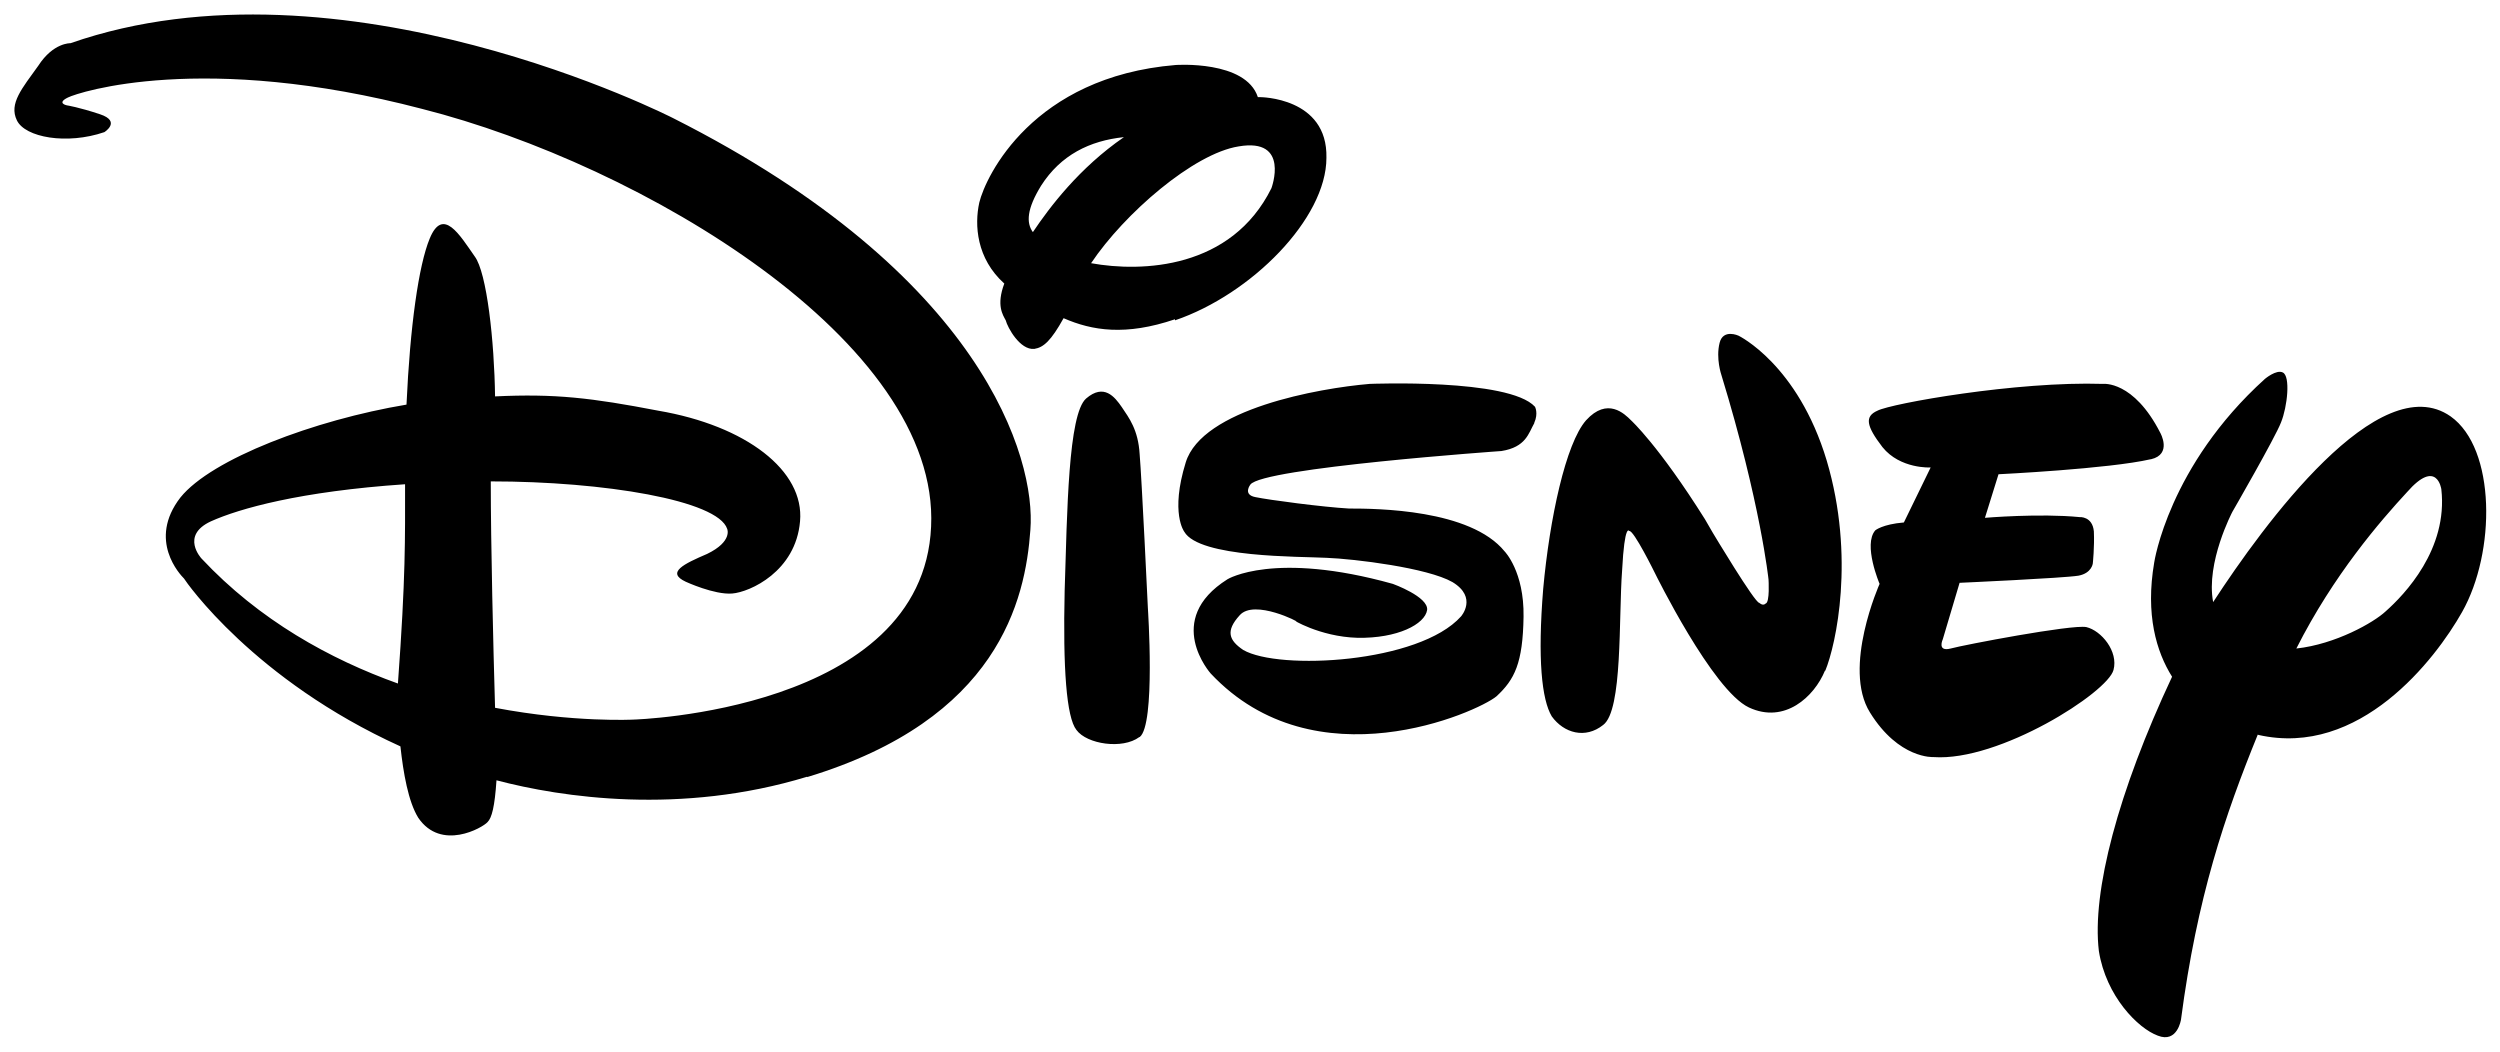
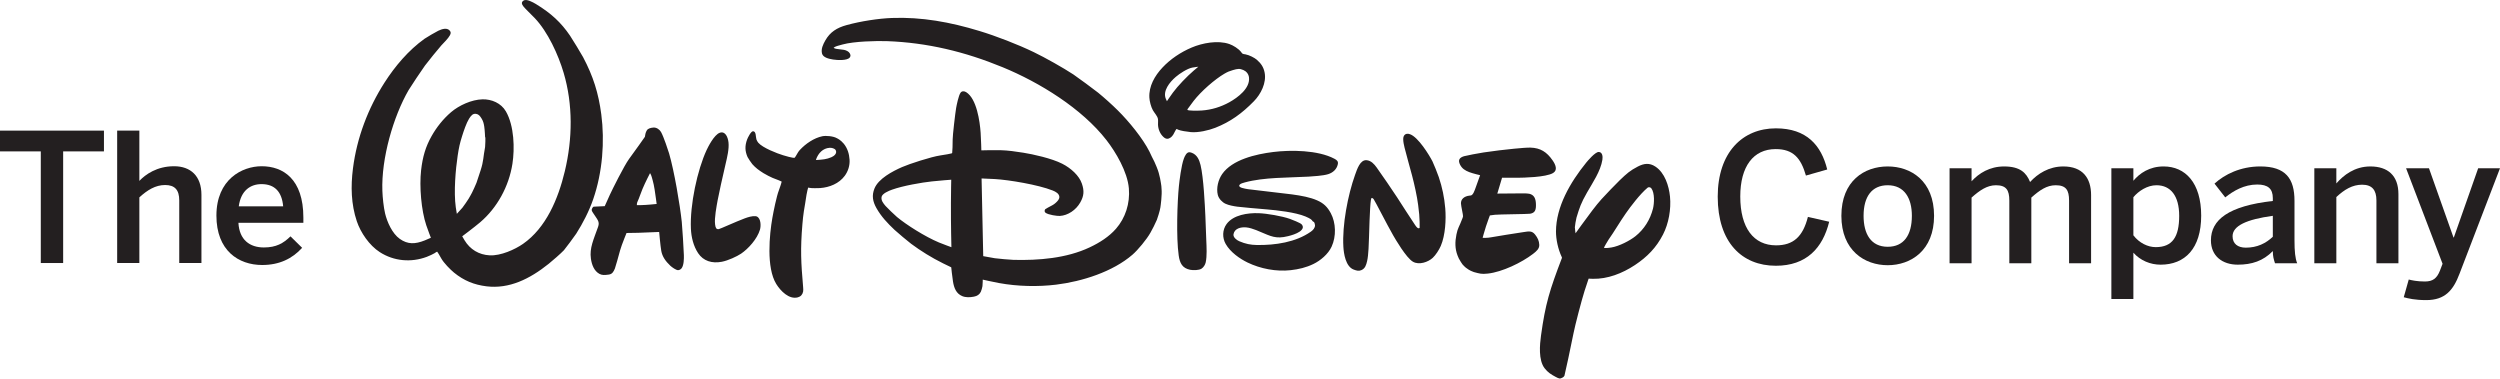
- <svg xmlns="http://www.w3.org/2000/svg" width="700" height="294.4" viewBox="0 0 700 294.423">
-   <path d="M602.2 128.6c-11.7 2.7-42.6 4.2-42.6 4.2l-3.8 12.2s15.3-1.3 26.5-.2c0 0 3.6-.3 4 4 .2 4.4-.3 9-.3 9s-.3 2.7-4 3.4c-4.3.7-33.3 2-33.3 2L544 179s-1.7 3.6 2.2 2.6c3.6-1 34-6.8 38-6 4.2 1 9 6.8 7.6 12-1.6 6.3-32 25.7-50.4 24.4 0 0-9.7.6-17.8-12.5-7.8-12.5 2.7-36 2.7-36s-4.7-11-1.2-15c0 0 2-1.7 8-2.2l7.5-15.4s-8.5.5-13.5-5.7c-4.6-6-5-8.6-1.4-10.2 3.8-2 39-8.3 63.2-7.5 0 0 8.5-1 16 13.7 0 0 3.4 6-2.6 7.4M511 187.8c-3 7.3-11.3 15-21.3 10.3-10.2-4.8-26.3-37.6-26.3-37.6s-6-12.2-7.2-11.8c0 0-1.3-2.4-2 11-1 13.3.2 39.2-5.3 43.3-5 4-11 2.3-14.4-2.4-2.8-4.7-4-16-2.4-35.7 1.8-19.7 6.3-40.7 12-47.2 6-6.6 10.8-1.8 12.6 0 0 0 7.7 7 20.7 27.7l2.2 3.8s11.8 19.7 13 19.6c0 0 1 1 1.8.2 1.2-.3.8-6.7.8-6.7S493 141 482 105c0 0-1.6-4.6-.5-9 1-4 5.3-2 5.3-2s16.6 8 24.7 35c8 27 2.6 51.5-.4 58.8M429.6 118.5c-1.6 2.8-2.3 6.7-9.2 7.8 0 0-67 4.7-70.3 9.4 0 0-2.2 2.8 1.4 3.5 3.8.8 19 2.8 26.2 3.2 7.8 0 34 .2 43.6 12 0 0 5.5 5.6 5.3 18.3-.2 13-2.5 17.6-7.6 22.3-5.3 4.4-50.7 24.8-80-6.4 0 0-13.4-15 4.7-26.4 0 0 13-8 46.3 1.3 0 0 10 3.6 9.6 7.3-.6 4-8.3 8-19.5 7.8-10.8-.3-18.8-5.5-17.2-4.6 1.5.5-11.7-6.4-15.8-1.7-4 4.4-3 7 1 9.7 10 5.8 49.3 3.7 61-9.4 0 0 4.7-5.3-2.4-9.6-7-4-27.4-6.5-35.3-6.8-7.5-.4-35.6 0-39.8-7.3 0 0-4-5.2.4-19.4 4.6-15 37.3-20.8 51.5-22 0 0 39-1.6 46.3 6.4 0 0 1 1.8-.2 4.5M319 206.4c-4.7 3.5-14.7 2-17.6-2-2.8-3.5-3.8-17.3-3.3-39 .7-22.2 1-49.4 6-53.8 5-4.3 8-.5 10 2.4 2 3 4.6 6.3 5 13.2.6 7 2.3 43 2.3 43s2.2 32.8-2.3 36.2M329 89.4c-13.8 4.7-23.2 3.2-31.2-.3-3.5 6.3-5.6 8.2-8.2 8.6-4 .4-7.5-6-8-8-.8-1.5-2.7-4.2-.4-10.3-7.8-7-8.4-16.4-7-22.7 1.8-7.4 15-35.2 55-38.5 0 0 19.6-1.4 23 9h.6s19 0 18.6 17c0 17-21 38.2-42.4 45.5m17.8-48.7c-12.6 2-32 18.8-41.3 32.7 14.3 2.6 39.3 1.6 50.5-21 0 0 5.3-14.2-9.2-11.7m-55.3 11c-4 6.5-4.2 10.4-2.3 13 4.7-7 13-18 25.5-26.6-9.6 1-17.7 5-23.2 13.6M632.2 205.7c-9.2 22.6-17 45.5-21.5 79.8 0 0-1 6.7-6.5 4.5-5.5-2-14.5-11-16.5-23.7-2-16.6 5.4-44.6 20.5-76.8-4.4-7-7.5-17.4-5-32 0 0 4-27 31-51.4 0 0 3.2-2.7 5-1.8 2.2 1 1.3 9.6-.5 14-1.6 4.2-13.6 25-13.6 25s-7.5 14.2-5.4 25.3c14.2-21.8 46.5-66 66.5-52 12.7 9 12.7 38 3.2 54.8-7.5 13.3-28.7 40.8-57 34.4m41.6-68c-7.4 8-20.6 23.2-31 43.8 11-1.2 21.7-7.3 25-10.4 5.3-4.7 17.5-17.4 15.6-34.2 0 0-1.2-8.8-9.6.8M226 217.5c-35.4 10.8-68.8 5.8-87 1-.5 7.4-1.3 10.5-2.5 11.7-1.4 1.6-13 8.2-19.4-1.2-2.8-4.5-4.2-12.6-5-20-41-18.6-60-46-60.6-47-1-1-10.3-10.7-1-22.7 8.7-10.8 37.5-21.7 63.3-26 1-22 3.4-39 6.5-46.5 3.7-9 8.4-1 12.6 5 3.4 4.5 5.5 23.8 5.7 39.2 16.8-.8 27 .4 45.7 4 24.6 4.2 41 16.8 39.7 31-1.2 14-14 19.8-19 20.2-5 .4-13-3.3-13-3.3-5.6-2.6-.5-5 6-7.8 7.2-3.5 5.6-7 5.6-7-2.6-8-34.5-13.3-66.2-13.3 0 17.5.7 46.5 1.2 63.4 22.2 4.2 38.8 3.3 38.8 3.3s81-2.3 83.3-54c2.5-51.8-81-101.4-142.5-117C56.8 14.4 22 25.8 19 27.3c-3.3 1.6-.3 2.2-.3 2.2S22 30 28 32c6 2 1.2 5 1.2 5C18.7 40.6 7 38.5 4.7 33.7c-2.3-4.7 1.5-9 6-15.3 4.2-6.5 9-6.3 9-6.3 76-26.5 168.8 21 168.8 21 86.8 43.8 101.6 95.3 100 115.3-1.4 19.7-9 53-62.5 69.2M59 146c-8.6 4-2.6 10.4-2.6 10.4 16.2 17.3 36 28.2 55 35 2.2-30 2-40.7 2-55.8C84 137.6 67 142.4 59 146" />
+ <svg xmlns="http://www.w3.org/2000/svg" width="251.178mm" height="38.026mm" viewBox="0 0 890 134.738" id="svg2" version="1.1">
+   <defs id="defs4">
+     <clipPath id="clipPath3396" clipPathUnits="userSpaceOnUse">
+       <path id="path3398" d="m 458.683,491.144 -324.083,0 0,-158.629 324.083,0 0,158.629 z" />
+     </clipPath>
+     <clipPath id="clipPath3440" clipPathUnits="userSpaceOnUse">
+       <path id="path3442" d="m 458.683,491.144 -324.083,0 0,-158.629 324.083,0 0,158.629 z" />
+     </clipPath>
+     <clipPath id="clipPath3552" clipPathUnits="userSpaceOnUse">
+       <path id="path3554" d="m 458.683,491.144 -324.083,0 0,-158.629 324.083,0 0,158.629 z" />
+     </clipPath>
+     <clipPath id="clipPath3592" clipPathUnits="userSpaceOnUse">
+       <path id="path3594" d="m 458.683,491.144 -324.083,0 0,-158.629 324.083,0 0,158.629 z" />
+     </clipPath>
+     <clipPath id="clipPath3704" clipPathUnits="userSpaceOnUse">
+       <path id="path3706" d="m 458.683,491.144 -324.083,0 0,-158.629 324.083,0 0,158.629 z" />
+     </clipPath>
+     <clipPath id="clipPath3744" clipPathUnits="userSpaceOnUse">
+       <path id="path3746" d="m 458.683,491.144 -324.083,0 0,-158.629 324.083,0 0,158.629 z" />
+     </clipPath>
+   </defs>
+   <g id="layer1" transform="translate(-166.4259,-139.631)">
+     <g id="g4483" transform="matrix(2.196968,0,0,2.196968,-78.06519,-473.7799)">
+       <g transform="matrix(1.25,0,0,-1.25,389.6282,311.079)" id="g3352">
+         <path id="path3354" style="fill:#231f20;fill-opacity:1;fill-rule:nonzero;stroke:none" d="m 0,0 c 0,5.75 3.226,8.859 7.538,8.859 3.99,0 5.889,-2.203 6.657,-5.334 L 11.434,2.738 C 10.784,5.008 9.789,6.17 7.515,6.17 4.614,6.17 2.923,3.92 2.923,0.022 c 0,-4.083 1.739,-6.33 4.639,-6.33 2.227,0 3.478,1.113 4.129,3.688 L 14.45,-3.248 C 13.614,-6.658 11.502,-8.953 7.538,-8.953 3.131,-8.953 0,-5.915 0,0" />
+       </g>
+       <g transform="matrix(1.25,0,0,-1.25,409.6657,314.1802)" id="g3356">
+         <path id="path3358" style="fill:#231f20;fill-opacity:1;fill-rule:nonzero;stroke:none" d="M 0,0 C 0,4.545 2.995,6.401 6.006,6.401 9,6.401 12.016,4.545 12.016,0 12.016,-4.502 9,-6.402 6.006,-6.402 3.016,-6.402 0,-4.502 0,0 M 9.138,0 C 9.138,2.294 8.166,3.964 6.006,3.964 3.944,3.964 2.878,2.481 2.878,0 c 0,-2.342 0.951,-4.013 3.128,-4.013 2.066,0 3.132,1.485 3.132,4.013" />
+       </g>
+       <g transform="matrix(1.25,0,0,-1.25,427.1957,321.864)" id="g3360">
+         <path id="path3362" style="fill:#231f20;fill-opacity:1;fill-rule:nonzero;stroke:none" d="m 0,0 0,12.314 2.851,0 0,-1.691 c 0.954,1.044 2.344,1.925 4.224,1.925 2.064,0 2.874,-0.812 3.362,-2.018 0.974,1.067 2.437,2.018 4.313,2.018 2.504,0 3.597,-1.509 3.597,-3.712 l 0,-8.836 -2.854,0 0,8.119 c 0,1.367 -0.394,1.992 -1.739,1.992 -1.162,0 -2.087,-0.649 -3.154,-1.6 L 10.6,0 7.747,0 l 0,8.119 c 0,1.367 -0.395,1.992 -1.739,1.992 -1.138,0 -2.088,-0.649 -3.157,-1.6 L 2.851,0 0,0" />
+       </g>
+       <g transform="matrix(1.25,0,0,-1.25,453.4157,327.6627)" id="g3364">
+         <path id="path3366" style="fill:#231f20;fill-opacity:1;fill-rule:nonzero;stroke:none" d="m 0,0 0,16.953 2.853,0 0,-1.622 c 0.813,0.975 2.088,1.857 3.92,1.857 2.806,0 4.87,-2.113 4.87,-6.38 0,-4.269 -2.112,-6.355 -5.265,-6.355 -1.32,0 -2.62,0.535 -3.525,1.553 L 2.853,0 0,0 m 8.792,10.786 c 0,2.597 -1.114,3.964 -2.947,3.964 -1.183,0 -2.319,-0.742 -2.992,-1.551 l 0,-4.941 C 3.619,7.261 4.731,6.727 5.75,6.727 c 2.159,0 3.042,1.321 3.042,4.059" />
+       </g>
+       <g transform="matrix(1.25,0,0,-1.25,469.5482,318.154)" id="g3368">
+         <path id="path3370" style="fill:#231f20;fill-opacity:1;fill-rule:nonzero;stroke:none" d="m 0,0 c 0,2.667 2.272,4.455 8.024,5.105 l 0,0.368 c 0,1.232 -0.648,1.764 -2.018,1.764 -1.715,0 -3.108,-0.836 -4.15,-1.668 L 0.464,7.355 c 1.322,1.206 3.387,2.226 5.936,2.226 3.294,0 4.432,-1.58 4.432,-4.453 l 0,-5.08 c 0,-1.484 0.093,-2.389 0.347,-3.015 l -2.875,0 C 8.141,-2.458 8.024,-2.086 8.024,-1.391 6.773,-2.667 5.31,-3.153 3.478,-3.153 1.486,-3.153 0,-2.039 0,0 m 8.024,0.466 0,2.714 C 4.614,2.716 2.806,1.88 2.806,0.534 c 0,-0.973 0.672,-1.482 1.717,-1.482 1.459,0 2.599,0.554 3.501,1.414" />
+       </g>
+       <g transform="matrix(1.25,0,0,-1.25,486.3032,321.864)" id="g3372">
+         <path id="path3374" style="fill:#231f20;fill-opacity:1;fill-rule:nonzero;stroke:none" d="m 0,0 0,12.314 2.854,0 0,-1.969 c 0.928,1.066 2.365,2.203 4.407,2.203 2.248,0 3.641,-1.159 3.641,-3.595 l 0,-8.953 -2.852,0 0,8.14 c 0,1.346 -0.557,2.041 -1.856,2.041 -1.253,0 -2.298,-0.625 -3.34,-1.601 L 2.854,0 0,0" />
+       </g>
+       <g transform="matrix(1.25,0,0,-1.25,500.7932,327.3715)" id="g3376">
+         <path id="path3378" style="fill:#231f20;fill-opacity:1;fill-rule:nonzero;stroke:none" d="m 0,0 0.648,2.295 c 0.349,-0.092 1.09,-0.256 2.088,-0.256 1.022,0 1.554,0.397 1.95,1.394 l 0.346,0.904 -4.731,12.383 2.968,0 3.179,-8.973 0.045,0 3.155,8.973 2.829,0 L 7.235,3.061 C 6.424,0.905 5.358,-0.372 2.922,-0.372 1.461,-0.372 0.603,-0.163 0,0" />
+       </g>
+       <g transform="matrix(1.25,0,0,-1.25,117.8945,321.829)" id="g3380">
+         <path id="path3382" style="fill:#231f20;fill-opacity:1;fill-rule:nonzero;stroke:none" d="m 0,0 0,14.472 -5.287,0 0,2.692 13.475,0 0,-2.692 -5.289,0 L 2.899,0 0,0" />
+       </g>
+       <g transform="matrix(1.25,0,0,-1.25,130.2707,321.829)" id="g3384">
+         <path id="path3386" style="fill:#231f20;fill-opacity:1;fill-rule:nonzero;stroke:none" d="m 0,0 0,17.164 2.877,0 0,-6.517 c 0.787,0.833 2.272,1.9 4.5,1.9 2.156,0 3.548,-1.277 3.548,-3.709 l 0,-8.838 -2.877,0 0,8.119 c 0,1.365 -0.579,1.993 -1.832,1.993 -1.251,0 -2.296,-0.649 -3.339,-1.6 L 2.877,0 0,0" />
+       </g>
+       <g transform="matrix(1.25,0,0,-1.25,146.3532,314.1465)" id="g3388">
+         <path id="path3390" style="fill:#231f20;fill-opacity:1;fill-rule:nonzero;stroke:none" d="m 0,0 c 0,4.686 3.317,6.401 5.869,6.401 2.76,0 5.403,-1.645 5.403,-6.654 l 0,-0.675 -8.419,0 c 0.116,-2.225 1.484,-3.2 3.295,-3.2 1.6,0 2.528,0.533 3.454,1.439 l 1.509,-1.484 C 9.834,-5.591 8.141,-6.402 5.937,-6.402 2.853,-6.402 0,-4.524 0,0 M 8.652,1.206 C 8.488,3.086 7.562,4.083 5.845,4.083 4.453,4.083 3.178,3.295 2.899,1.206 l 5.753,0" />
+       </g>
+       <g transform="matrix(1.25,0,0,-1.25,300.3757,295.6077)" id="g3400">
+         <path id="path3402" style="fill:#231f20;fill-opacity:1;fill-rule:nonzero;stroke:none" d="m 0,0 c 0,0 0.424,0.636 0.78,1.12 0.649,0.88 1.822,2.1 2.704,2.856 0.272,0.23 0.589,0.493 0.589,0.493 0,0 -0.499,-0.052 -0.78,-0.11 C 2.623,4.228 1.64,3.575 1.148,3.153 0.338,2.461 -0.552,1.333 -0.151,0.333 -0.091,0.189 0,0 0,0 m 4.504,-1.205 c 1.28,0.086 2.48,0.457 3.595,1.074 1.095,0.612 2.704,1.806 2.54,3.212 C 10.586,3.534 10.29,3.878 9.914,4.039 9.424,4.252 9.17,4.214 8.545,4.031 8.093,3.897 7.89,3.817 7.463,3.572 6.205,2.842 4.426,1.281 3.459,0.034 3.235,-0.258 3.009,-0.587 2.834,-0.811 2.72,-0.948 2.635,-1.077 2.645,-1.112 2.683,-1.255 4.003,-1.241 4.504,-1.205 M 1.243,-3.6 C 1.112,-3.737 0.973,-4.077 0.827,-4.322 0.75,-4.452 0.606,-4.62 0.512,-4.686 c -0.333,-0.245 -0.614,-0.256 -0.938,0.027 -0.45,0.396 -0.71,1.015 -0.729,1.615 -0.01,0.263 0.033,0.55 -0.014,0.774 -0.083,0.372 -0.457,0.754 -0.657,1.111 -0.236,0.423 -0.427,1.154 -0.45,1.626 -0.083,1.474 0.695,2.83 1.705,3.902 1.016,1.083 2.345,1.983 3.792,2.594 1.366,0.578 3.37,0.97 4.871,0.449 C 8.579,7.244 9.261,6.828 9.603,6.395 9.675,6.303 9.735,6.203 9.81,6.156 9.875,6.114 10.05,6.097 10.189,6.072 10.669,5.989 11.359,5.627 11.64,5.386 12.203,4.897 12.515,4.43 12.658,3.753 12.946,2.392 12.162,0.897 11.269,-0.011 9.738,-1.578 8.227,-2.677 6.269,-3.445 5.411,-3.781 4.072,-4.094 3.096,-4.006 2.794,-3.981 2.481,-3.902 2.187,-3.88 2.038,-3.867 1.487,-3.728 1.429,-3.684 1.356,-3.631 1.263,-3.581 1.243,-3.6 M -45.44,-7.622 c 0.813,0.05 1.317,0.089 1.952,0.364 0.351,0.149 0.757,0.491 0.557,0.899 -0.121,0.25 -0.551,0.337 -0.802,0.318 -0.851,-0.057 -1.464,-0.683 -1.755,-1.52 -0.011,-0.03 -0.008,-0.061 0.048,-0.061 m 3.558,2.103 c 0.474,-0.593 0.688,-1.289 0.741,-2.053 0.053,-0.77 -0.193,-1.511 -0.622,-2.098 -0.736,-1 -1.964,-1.499 -3.196,-1.591 -0.169,-0.011 -1.174,-0.041 -1.432,0.039 -0.047,0.017 -0.076,0.035 -0.102,0.028 -0.029,-0.003 -0.198,-0.697 -0.229,-0.939 -0.11,-0.851 -0.244,-1.453 -0.342,-2.123 -0.082,-0.532 -0.141,-1.103 -0.188,-1.671 -0.278,-3.31 -0.182,-4.945 0.092,-8.184 0.019,-0.198 0.029,-0.423 0,-0.559 -0.074,-0.389 -0.31,-0.66 -0.69,-0.758 -1.142,-0.3 -2.234,0.83 -2.794,1.734 -1.308,2.113 -0.881,6.431 -0.504,8.564 0.154,0.883 0.556,2.844 0.835,3.55 0.148,0.38 0.385,1.127 0.367,1.163 -0.016,0.033 -0.614,0.261 -1.162,0.472 -0.206,0.075 -0.897,0.434 -1.193,0.618 -0.609,0.382 -1.026,0.693 -1.447,1.168 -0.128,0.148 -0.554,0.781 -0.617,0.922 -0.34,0.774 -0.36,1.448 -0.058,2.271 0.077,0.211 0.501,1.1 0.783,1.072 0.406,-0.036 0.317,-0.708 0.424,-1.056 0.035,-0.12 0.149,-0.32 0.239,-0.428 0.562,-0.663 2.449,-1.397 3.222,-1.628 0.111,-0.035 1.32,-0.403 1.497,-0.322 0.047,0.022 0.277,0.431 0.424,0.678 0.079,0.139 0.168,0.242 0.265,0.347 0.735,0.791 1.821,1.54 2.902,1.762 0.476,0.096 1.409,0.016 1.881,-0.253 0.107,-0.061 0.459,-0.2 0.904,-0.725 m -11.422,-9.384 c 0.034,-0.002 0.086,-0.019 0.131,-0.038 0.555,-0.243 0.555,-1.234 0.421,-1.7 -0.36,-1.226 -1.523,-2.492 -2.451,-3.122 -0.554,-0.37 -1.688,-0.896 -2.499,-1.051 -1.269,-0.244 -2.393,0.092 -3.072,1.119 -0.614,0.929 -0.885,2.078 -0.934,3.158 -0.14,3.101 0.838,7.631 2.042,10.22 0.162,0.347 0.958,1.965 1.698,2.226 0.736,0.26 1.06,-0.603 1.133,-1.248 0.094,-0.83 -0.171,-1.93 -0.381,-2.82 -0.37,-1.557 -0.901,-3.991 -1.027,-4.689 -0.133,-0.738 -0.441,-2.318 -0.33,-3.124 0.057,-0.428 0.138,-0.642 0.463,-0.616 0.148,0.013 2.231,0.971 3.368,1.396 0.426,0.158 0.956,0.329 1.438,0.289 m -15.406,1.43 c 0,0 0.237,-0.004 0.481,0 0.777,0.01 2.08,0.153 2.08,0.153 0,0 -0.146,1.147 -0.264,1.879 -0.08,0.489 -0.144,0.791 -0.249,1.178 -0.048,0.172 -0.167,0.663 -0.292,0.855 -0.022,0.039 -0.054,0.08 -0.054,0.08 0,0 -0.629,-1.214 -0.981,-2.06 -0.28,-0.671 -0.42,-1.171 -0.616,-1.578 -0.047,-0.095 -0.099,-0.225 -0.105,-0.337 -0.006,-0.078 0,-0.17 0,-0.17 m -4.168,-0.132 c 0,0 0.373,0.838 0.663,1.472 0.305,0.666 1.846,3.761 2.481,4.636 0.704,0.978 2.05,2.824 2.061,2.88 0.029,0.203 0.073,0.564 0.262,0.853 0.147,0.23 0.51,0.327 0.863,0.35 0.391,0.023 0.796,-0.266 0.972,-0.588 0.339,-0.612 0.917,-2.354 1.042,-2.77 0.675,-2.319 1.404,-6.65 1.643,-8.875 0.062,-0.584 0.256,-3.626 0.271,-4.311 0.014,-0.481 0,-1.279 -0.276,-1.673 -0.102,-0.15 -0.298,-0.275 -0.487,-0.272 -0.255,0.009 -0.769,0.366 -0.994,0.576 -0.623,0.588 -1.038,1.185 -1.171,1.916 -0.114,0.636 -0.275,2.461 -0.275,2.461 l -2.716,-0.109 -1.513,-0.025 c 0,0 -0.143,-0.353 -0.26,-0.647 -0.253,-0.63 -0.48,-1.26 -0.578,-1.614 -0.198,-0.711 -0.579,-2.121 -0.67,-2.341 -0.191,-0.462 -0.359,-0.731 -0.808,-0.791 -0.498,-0.065 -0.84,-0.101 -1.2,0.094 -0.678,0.372 -0.987,1.158 -1.102,1.969 -0.202,1.381 0.357,2.495 0.931,4.133 0.241,0.689 -0.091,0.918 -0.663,1.814 -0.074,0.115 -0.15,0.236 -0.164,0.328 -0.02,0.092 0.068,0.331 0.193,0.43 0.039,0.032 0.05,0.036 0.121,0.039 l 1.374,0.065 m -15.51,8.942 c 0,0 -0.035,0.877 -0.108,1.366 -0.061,0.414 -0.144,0.725 -0.341,1.041 -0.216,0.347 -0.381,0.565 -0.722,0.617 -0.418,0.061 -0.649,-0.224 -0.91,-0.634 -0.347,-0.557 -0.693,-1.59 -0.897,-2.243 -0.295,-0.928 -0.42,-1.498 -0.578,-2.554 -0.261,-1.732 -0.525,-4.678 -0.244,-6.682 0.052,-0.345 0.138,-0.85 0.138,-0.85 0,0 0.418,0.469 0.723,0.797 0.13,0.142 0.75,1.069 0.805,1.166 0.107,0.186 0.394,0.676 0.434,0.776 0.061,0.107 0.508,1.066 0.586,1.291 0.15,0.43 0.368,1.092 0.536,1.62 0.393,1.216 0.323,1.666 0.578,3.016 0.029,0.155 0.054,1.273 0.026,1.273 -0.012,0.004 -0.026,0 -0.026,0 m -2.966,-12.848 c 0,0 0.165,-0.289 0.295,-0.506 0.723,-1.205 1.878,-1.895 3.273,-1.964 1.429,-0.072 3.264,0.756 4.311,1.484 2.991,2.08 4.565,5.83 5.423,9.424 1.011,4.214 1.057,8.659 -0.148,12.737 -0.699,2.367 -2.059,5.33 -3.744,7.102 -0.502,0.526 -1.271,1.243 -1.49,1.537 -0.228,0.303 -0.283,0.558 0.065,0.761 0.367,0.211 1.171,-0.227 1.572,-0.469 1.967,-1.195 3.253,-2.386 4.418,-4.097 0.294,-0.432 1.475,-2.375 1.691,-2.781 1.322,-2.495 2,-4.669 2.363,-7.423 0.458,-3.505 0.165,-7.485 -1.049,-10.999 -0.53,-1.542 -1.348,-3.129 -2.2,-4.467 -0.202,-0.314 -1.444,-1.983 -1.597,-2.147 -0.427,-0.45 -1.482,-1.364 -1.975,-1.761 -2.466,-1.979 -5.13,-3.276 -8.054,-2.918 -1.608,0.198 -2.928,0.731 -4.216,1.778 -0.494,0.406 -1.328,1.251 -1.662,1.853 -0.217,0.386 -0.487,0.855 -0.522,0.861 -0.038,0.009 -0.181,-0.088 -0.337,-0.197 -0.136,-0.094 -0.715,-0.363 -1.022,-0.477 -2.006,-0.748 -4.25,-0.572 -6.093,0.624 -1.337,0.865 -2.468,2.509 -2.968,4 -0.737,2.211 -0.796,4.501 -0.496,6.853 0.513,3.991 1.95,7.772 4.092,11.119 1.352,2.109 3.105,4.192 5.197,5.686 0.235,0.17 1.511,0.912 1.772,1.032 0.472,0.222 1.1,0.427 1.463,0.039 0.189,-0.201 0.183,-0.364 0.043,-0.629 -0.222,-0.411 -0.79,-0.969 -1.104,-1.303 -0.272,-0.294 -1.813,-2.183 -2.131,-2.625 -0.349,-0.472 -1.917,-2.821 -2.123,-3.182 -1.978,-3.425 -3.549,-8.851 -3.397,-13.059 0.032,-0.869 0.16,-2.122 0.355,-2.938 0.265,-1.1 0.92,-2.589 1.903,-3.284 1.035,-0.734 1.994,-0.692 3.233,-0.2 0.329,0.133 0.797,0.344 0.797,0.344 0,0 -0.361,0.925 -0.597,1.62 -0.649,1.931 -0.91,5.011 -0.671,7.131 0.197,1.738 0.585,3.069 1.371,4.449 0.626,1.106 1.469,2.191 2.522,3.089 1.015,0.866 2.637,1.62 4.064,1.658 1.186,0.028 2.414,-0.488 3.037,-1.566 1.082,-1.875 1.151,-4.834 0.846,-6.784 -0.458,-2.949 -1.985,-5.718 -4.188,-7.594 -0.791,-0.672 -2.322,-1.811 -2.322,-1.811 M 2.992,-6.62 c 0.059,-0.011 0.152,-0.038 0.231,-0.066 0.686,-0.262 0.968,-0.898 1.137,-1.594 0.392,-1.62 0.56,-5.201 0.624,-6.606 0.048,-1.05 0.074,-2.089 0.118,-3.128 0.037,-0.881 0.107,-2.053 -0.075,-2.88 -0.067,-0.297 -0.265,-0.639 -0.55,-0.818 -0.327,-0.208 -1.068,-0.224 -1.475,-0.14 -1.005,0.208 -1.332,0.854 -1.474,1.847 -0.341,2.371 -0.178,7.024 0.024,8.988 0.065,0.645 0.311,2.723 0.65,3.593 0.114,0.296 0.361,0.888 0.79,0.804 m -30.952,-3.558 c 0,0 -1.488,-0.105 -2.51,-0.219 -1.303,-0.139 -3.75,-0.562 -5.16,-1.069 -0.425,-0.148 -1.286,-0.509 -1.361,-0.943 -0.076,-0.454 0.202,-0.805 0.515,-1.172 0.18,-0.211 1.2,-1.192 1.485,-1.431 1.199,-0.999 3.629,-2.544 5.422,-3.294 0.612,-0.255 1.63,-0.619 1.63,-0.619 0,0 -0.076,2.897 -0.061,5.75 0.006,1.508 0.04,2.997 0.04,2.997 m 27.261,-1.153 c 0.086,-0.778 -0.116,-2.25 -0.149,-2.444 -0.064,-0.447 -0.402,-1.478 -0.456,-1.605 -0.273,-0.625 -0.54,-1.142 -0.826,-1.653 -0.488,-0.878 -1.646,-2.269 -2.336,-2.864 -2.558,-2.212 -6.52,-3.472 -9.92,-3.887 -2.305,-0.279 -4.955,-0.236 -7.4,0.215 -0.84,0.155 -2.09,0.441 -2.09,0.441 0,0 0.003,-0.5 -0.038,-0.853 -0.019,-0.158 -0.141,-0.582 -0.208,-0.719 -0.179,-0.367 -0.47,-0.556 -0.893,-0.636 -0.512,-0.098 -1.055,-0.127 -1.529,0.073 -0.776,0.329 -1.056,1.057 -1.19,1.891 -0.11,0.672 -0.225,1.839 -0.225,1.839 0,0 -0.58,0.274 -1.065,0.516 -1.488,0.734 -2.903,1.62 -4.138,2.536 -0.342,0.253 -1.814,1.487 -2.14,1.795 -0.911,0.861 -1.73,1.723 -2.354,2.827 -0.485,0.862 -0.624,1.629 -0.256,2.542 0.51,1.273 2.335,2.234 3.585,2.781 0.919,0.405 3.77,1.336 4.956,1.508 0.559,0.08 1.427,0.234 1.48,0.27 0.022,0.016 0.038,0.03 0.053,0.049 0.027,0.039 0.073,1.301 0.064,1.761 -0.01,0.454 0.336,3.431 0.447,4.06 0.06,0.343 0.318,1.654 0.582,1.997 0.171,0.232 0.476,0.216 0.724,0.061 1.359,-0.843 1.771,-3.775 1.872,-5.267 0.061,-0.908 0.091,-2.275 0.091,-2.275 0,0 1.559,0.045 2.519,0.02 0.931,-0.023 1.958,-0.171 2.926,-0.325 1.239,-0.196 3.653,-0.723 5.037,-1.426 1.141,-0.577 2.207,-1.552 2.552,-2.583 0.322,-0.945 0.273,-1.597 -0.216,-2.45 -0.549,-0.964 -1.59,-1.678 -2.645,-1.737 -0.315,-0.021 -1.496,0.137 -1.859,0.418 -0.144,0.114 -0.136,0.316 -0.032,0.453 0.039,0.05 0.59,0.339 0.917,0.513 0.163,0.089 0.299,0.184 0.425,0.3 0.272,0.241 0.515,0.503 0.488,0.809 -0.038,0.4 -0.459,0.647 -0.863,0.805 -1.89,0.75 -5.664,1.375 -7.49,1.483 -0.714,0.042 -1.728,0.078 -1.728,0.078 l 0.214,-10.072 c 0,0 0.84,-0.161 1.501,-0.269 0.381,-0.056 1.989,-0.201 2.416,-0.212 3.255,-0.086 6.888,0.204 9.875,1.617 1.311,0.617 2.514,1.384 3.424,2.423 1.202,1.379 1.831,3.261 1.664,5.227 -0.183,2.152 -1.696,4.7 -2.902,6.253 -3.191,4.105 -8.66,7.478 -13.47,9.456 -4.913,2.019 -9.767,3.183 -14.982,3.377 -1.343,0.048 -4.275,-0.02 -5.754,-0.43 -0.214,-0.059 -0.426,-0.131 -0.623,-0.173 -0.156,-0.038 -0.398,-0.141 -0.466,-0.194 -0.036,-0.033 -0.075,-0.072 -0.075,-0.072 0,0 0.092,-0.05 0.179,-0.089 0.157,-0.069 0.818,-0.108 1.16,-0.17 0.304,-0.058 0.625,-0.221 0.749,-0.446 0.12,-0.212 0.137,-0.379 -0.008,-0.556 -0.336,-0.411 -1.6,-0.339 -2.155,-0.253 -0.578,0.094 -1.297,0.269 -1.43,0.773 -0.152,0.593 0.127,1.174 0.432,1.712 0.612,1.075 1.486,1.635 2.77,1.984 1.82,0.5 4.119,0.851 5.839,0.917 3.893,0.145 7.576,-0.533 11.346,-1.68 2.158,-0.651 4.986,-1.746 7.053,-2.743 1.482,-0.714 3.822,-2.032 5.136,-2.893 0.414,-0.273 2.839,-2.054 3.215,-2.367 0.786,-0.642 1.815,-1.565 2.557,-2.304 1.44,-1.427 3.231,-3.613 4.103,-5.347 0.207,-0.418 0.371,-0.827 0.639,-1.308 0.093,-0.164 0.492,-1.152 0.558,-1.438 0.065,-0.282 0.161,-0.697 0.175,-0.712 0.02,-0.153 0.202,-0.999 0.188,-1.328 z m 16.77,-0.732 c 0.073,-0.007 0.091,-0.01 0.158,-0.02 1.192,-0.162 2.36,-0.376 3.253,-0.776 0.829,-0.368 1.317,-0.83 1.76,-1.657 0.675,-1.253 0.72,-3.006 0.11,-4.334 -0.457,-0.987 -1.457,-1.816 -2.369,-2.256 -0.951,-0.46 -1.882,-0.678 -2.954,-0.8 -1.87,-0.205 -3.896,0.181 -5.582,0.997 -0.997,0.487 -2.215,1.325 -2.83,2.406 -0.452,0.794 -0.438,1.823 0.113,2.575 0.875,1.198 2.75,1.462 4.165,1.412 1.078,-0.04 3.016,-0.375 4.041,-0.737 0.285,-0.103 1.33,-0.511 1.512,-0.695 0.128,-0.132 0.213,-0.319 0.155,-0.496 -0.236,-0.715 -1.971,-1.092 -2.472,-1.167 -1.345,-0.205 -2.041,0.302 -3.568,0.905 -0.379,0.148 -0.884,0.312 -1.272,0.348 -0.692,0.066 -1.529,-0.125 -1.66,-0.884 -0.068,-0.391 0.39,-0.755 0.739,-0.906 0.819,-0.355 1.485,-0.48 2.293,-0.493 2.379,-0.036 5.054,0.355 7.003,1.735 0.269,0.189 0.529,0.469 0.533,0.82 0,0.045 -0.064,0.423 -0.186,0.462 -0.018,0.008 -0.037,-10e-4 -0.051,0.002 -0.045,0.013 -0.12,0.136 -0.183,0.217 -0.14,0.171 -0.705,0.414 -0.816,0.461 -1.312,0.547 -3.736,0.813 -4.987,0.916 -1.31,0.112 -3.371,0.286 -3.867,0.358 -0.509,0.072 -1.063,0.173 -1.506,0.372 -0.441,0.2 -0.875,0.648 -1.005,1.143 -0.228,0.894 0.065,1.992 0.561,2.708 1.302,1.872 4.348,2.581 6.627,2.863 2.205,0.275 5.769,0.272 7.934,-0.879 0.335,-0.178 0.507,-0.345 0.435,-0.703 -0.14,-0.671 -0.648,-1.103 -1.257,-1.293 -0.64,-0.204 -1.967,-0.283 -2.549,-0.319 -2.611,-0.147 -5.766,-0.07 -8.251,-0.749 -0.195,-0.056 -0.531,-0.143 -0.642,-0.267 -0.389,-0.422 0.723,-0.542 0.962,-0.594 0.07,-0.014 0.085,-0.017 0.158,-0.024 l 5.495,-0.651 m 8.145,-9.765 c -1.054,0.387 -1.293,2.089 -1.342,2.95 -0.167,2.803 0.574,6.703 1.515,9.33 0.269,0.748 0.656,1.97 1.493,1.901 0.576,-0.051 0.987,-0.495 1.31,-0.951 0.826,-1.165 1.912,-2.744 2.632,-3.843 0.805,-1.232 1.578,-2.473 2.338,-3.596 0.093,-0.136 0.181,-0.268 0.283,-0.352 0.138,-0.111 0.262,-0.117 0.318,-0.014 0.026,0.04 -0.024,1.456 -0.059,1.74 -0.059,0.452 -0.086,0.818 -0.137,1.208 -0.14,1.133 -0.501,2.727 -0.784,3.805 -0.312,1.206 -0.693,2.463 -0.978,3.63 -0.091,0.379 -0.176,0.762 -0.173,1.123 0.003,0.522 0.338,0.811 0.882,0.616 1.072,-0.378 2.493,-2.705 2.907,-3.513 0.141,-0.273 0.699,-1.661 0.824,-2.05 0.445,-1.333 0.714,-2.597 0.837,-4.05 0.118,-1.412 0.019,-3.469 -0.578,-4.861 -0.219,-0.512 -0.669,-1.201 -1.043,-1.548 -0.587,-0.544 -1.757,-0.969 -2.563,-0.509 -0.882,0.5 -2.331,3.01 -2.578,3.439 -0.841,1.468 -2.288,4.339 -2.512,4.661 -0.049,0.071 -0.113,0.139 -0.225,0.173 -0.085,0.025 -0.119,-0.152 -0.141,-0.267 -0.144,-0.836 -0.243,-4.746 -0.245,-4.855 -0.024,-0.658 -0.056,-2.272 -0.246,-3.067 -0.124,-0.519 -0.25,-0.945 -0.727,-1.163 -0.339,-0.153 -0.597,-0.089 -1.008,0.063 m 14.53,0.25 c -0.114,0.087 -0.298,0.275 -0.432,0.426 -0.021,0.021 -0.4,0.589 -0.475,0.764 -0.066,0.151 -0.116,0.26 -0.164,0.386 -0.345,0.891 -0.336,1.768 -0.145,2.725 0.177,0.893 0.345,0.932 0.803,2.158 0.029,0.067 0.043,0.125 0.053,0.199 0.019,0.168 -0.253,1.298 -0.269,1.661 -0.019,0.554 0.411,0.947 1.131,1.023 0.066,0.006 0.115,0.005 0.163,0.019 0.287,0.07 0.471,0.62 0.628,1.061 0.219,0.62 0.561,1.565 0.561,1.565 0,0 -0.91,0.21 -1.397,0.394 -0.544,0.205 -0.955,0.47 -1.201,0.969 -0.295,0.584 -0.101,0.908 0.509,1.097 0.224,0.072 1.99,0.411 2.548,0.49 0.696,0.102 1.351,0.189 2.013,0.271 0.576,0.07 3.218,0.376 4.059,0.354 1.282,-0.037 2.114,-0.565 2.863,-1.65 0.403,-0.579 0.678,-1.267 0.07,-1.64 -0.934,-0.567 -3.96,-0.61 -4.515,-0.616 -0.883,-0.009 -2.104,0.006 -2.104,0.006 l -0.616,-2.059 c 0,0 2.168,0.023 3.386,0.028 0.296,0 0.592,-0.016 0.758,-0.051 0.622,-0.138 0.837,-0.616 0.862,-1.305 0.034,-0.806 -0.118,-1.177 -0.76,-1.285 -0.332,-0.053 -4.056,-0.075 -4.561,-0.134 -0.315,-0.034 -0.648,-0.084 -0.648,-0.084 0,0 -0.269,-0.702 -0.503,-1.411 -0.236,-0.739 -0.438,-1.492 -0.438,-1.492 0,0 0.189,-0.008 0.346,-0.008 0.262,-0.002 0.528,0.036 0.736,0.072 1.136,0.208 2.825,0.458 4.211,0.676 0.745,0.119 1.12,0.172 1.512,-0.322 0.339,-0.437 0.515,-0.803 0.539,-1.331 0.021,-0.497 -0.358,-0.826 -0.821,-1.18 -1.465,-1.12 -3.969,-2.334 -5.835,-2.542 -0.862,-0.097 -1.072,-10e-4 -1.827,0.196 -0.144,0.037 -0.666,0.281 -0.661,0.307 0,0 -0.283,0.188 -0.379,0.263 z M 62.29,-11.23 c -0.96,-0.804 -2.2,-2.443 -2.792,-3.294 -0.791,-1.128 -1.535,-2.42 -2.247,-3.421 -0.153,-0.225 -0.612,-1.03 -0.596,-1.057 0.032,-0.057 0.494,-0.039 0.969,0.041 1.011,0.17 2.386,0.88 3.12,1.466 1.119,0.897 1.898,2.129 2.266,3.57 0.163,0.655 0.246,2.028 -0.218,2.639 -0.091,0.117 -0.323,0.209 -0.502,0.056 m -7.624,-11.772 c 0,0 -0.304,-0.892 -0.527,-1.592 -0.385,-1.208 -1.232,-4.461 -1.428,-5.472 -0.295,-1.5 -1.135,-5.431 -1.178,-5.515 -0.059,-0.114 -0.098,-0.15 -0.24,-0.241 -0.346,-0.203 -0.485,-0.136 -0.904,0.088 -0.544,0.286 -1.022,0.578 -1.43,1.117 -0.82,1.065 -0.624,3.069 -0.464,4.245 0.563,4.113 1.132,5.922 2.697,10.016 0.026,0.07 0.026,0.086 -0.006,0.148 -0.488,1.039 -0.751,2.294 -0.751,3.308 0.004,3.209 1.848,6.384 3.916,8.934 0.156,0.194 1.171,1.41 1.632,1.386 0.462,-0.022 0.537,-0.561 0.468,-1.011 -0.232,-1.482 -1.275,-2.992 -1.988,-4.242 -0.802,-1.397 -0.976,-1.972 -1.368,-3.253 -0.063,-0.2 -0.22,-1.136 -0.213,-1.256 0.016,-0.344 0.091,-0.778 0.091,-0.778 0,0 1.304,1.826 2.165,2.953 0.47,0.619 0.808,1.028 1.2,1.469 0.397,0.448 1.926,2.037 2.366,2.456 0.925,0.883 1.335,1.25 2.335,1.769 0.793,0.41 1.505,0.512 2.278,0.001 1.226,-0.805 1.76,-2.508 1.898,-3.889 0.161,-1.65 -0.176,-3.506 -0.904,-4.919 -0.863,-1.686 -2.042,-2.9 -3.645,-3.962 -1.639,-1.086 -3.562,-1.825 -5.448,-1.781 -0.255,0.006 -0.552,0.021 -0.552,0.021" />
+       </g>
+     </g>
+   </g>
</svg>
